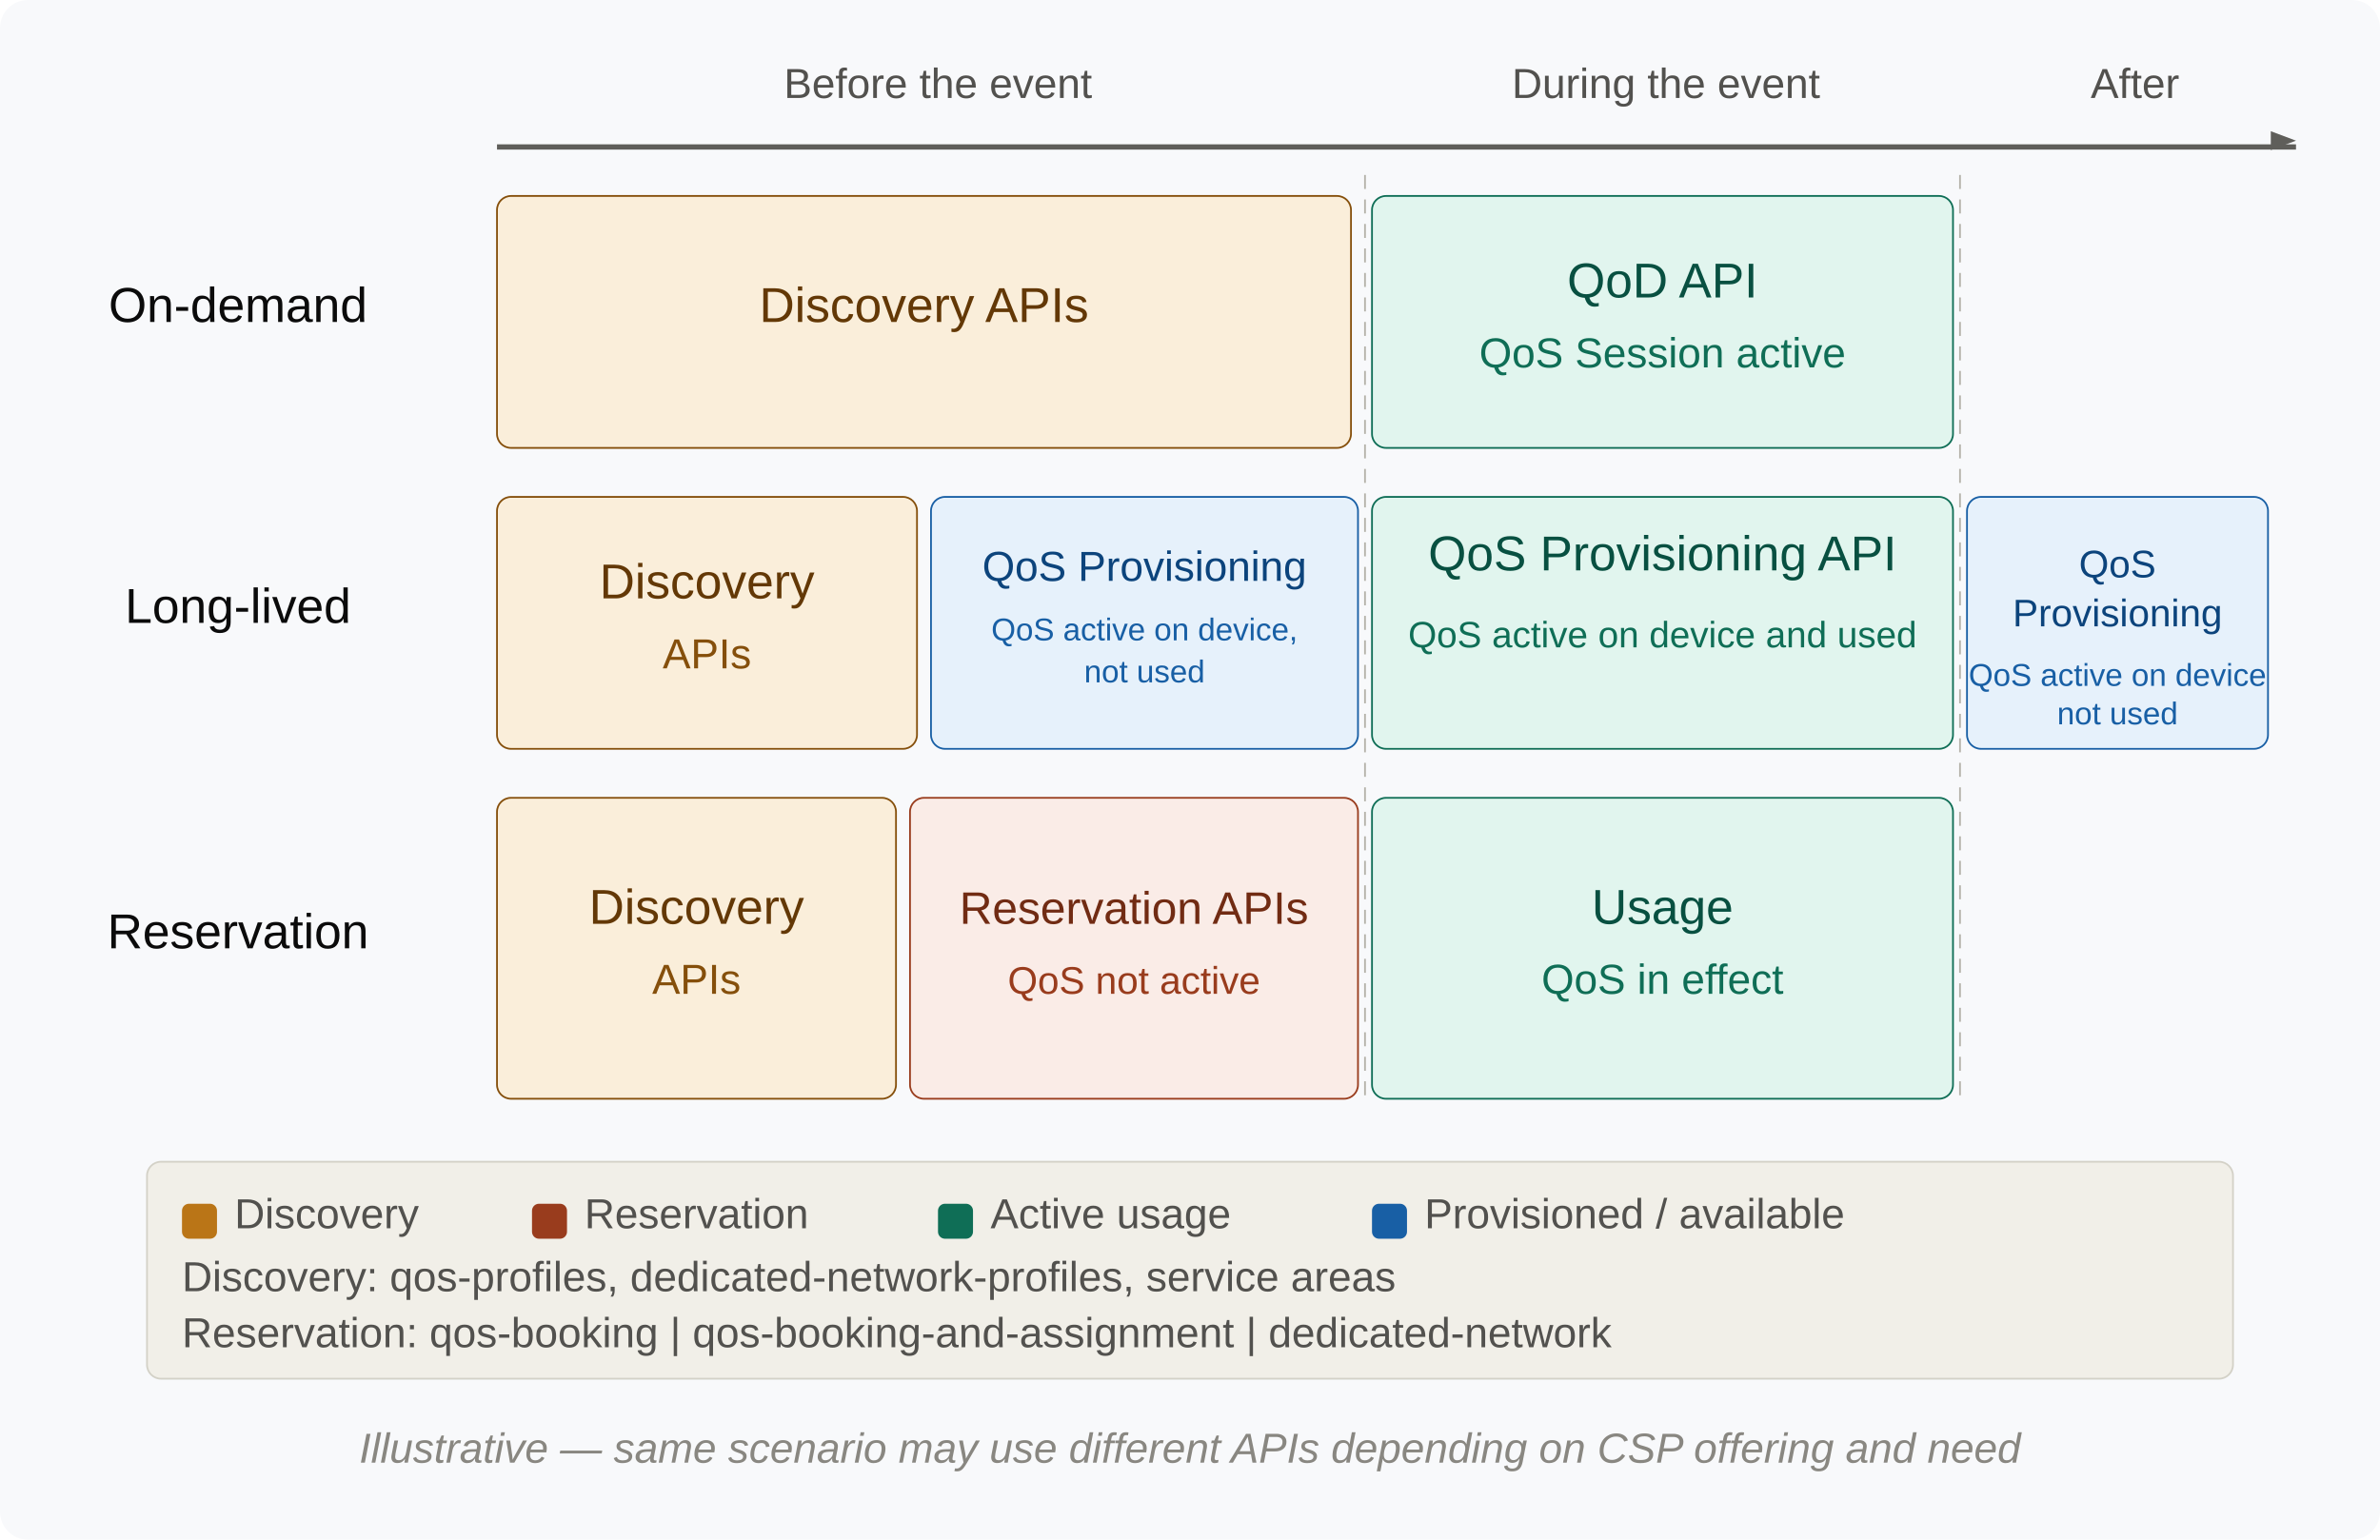
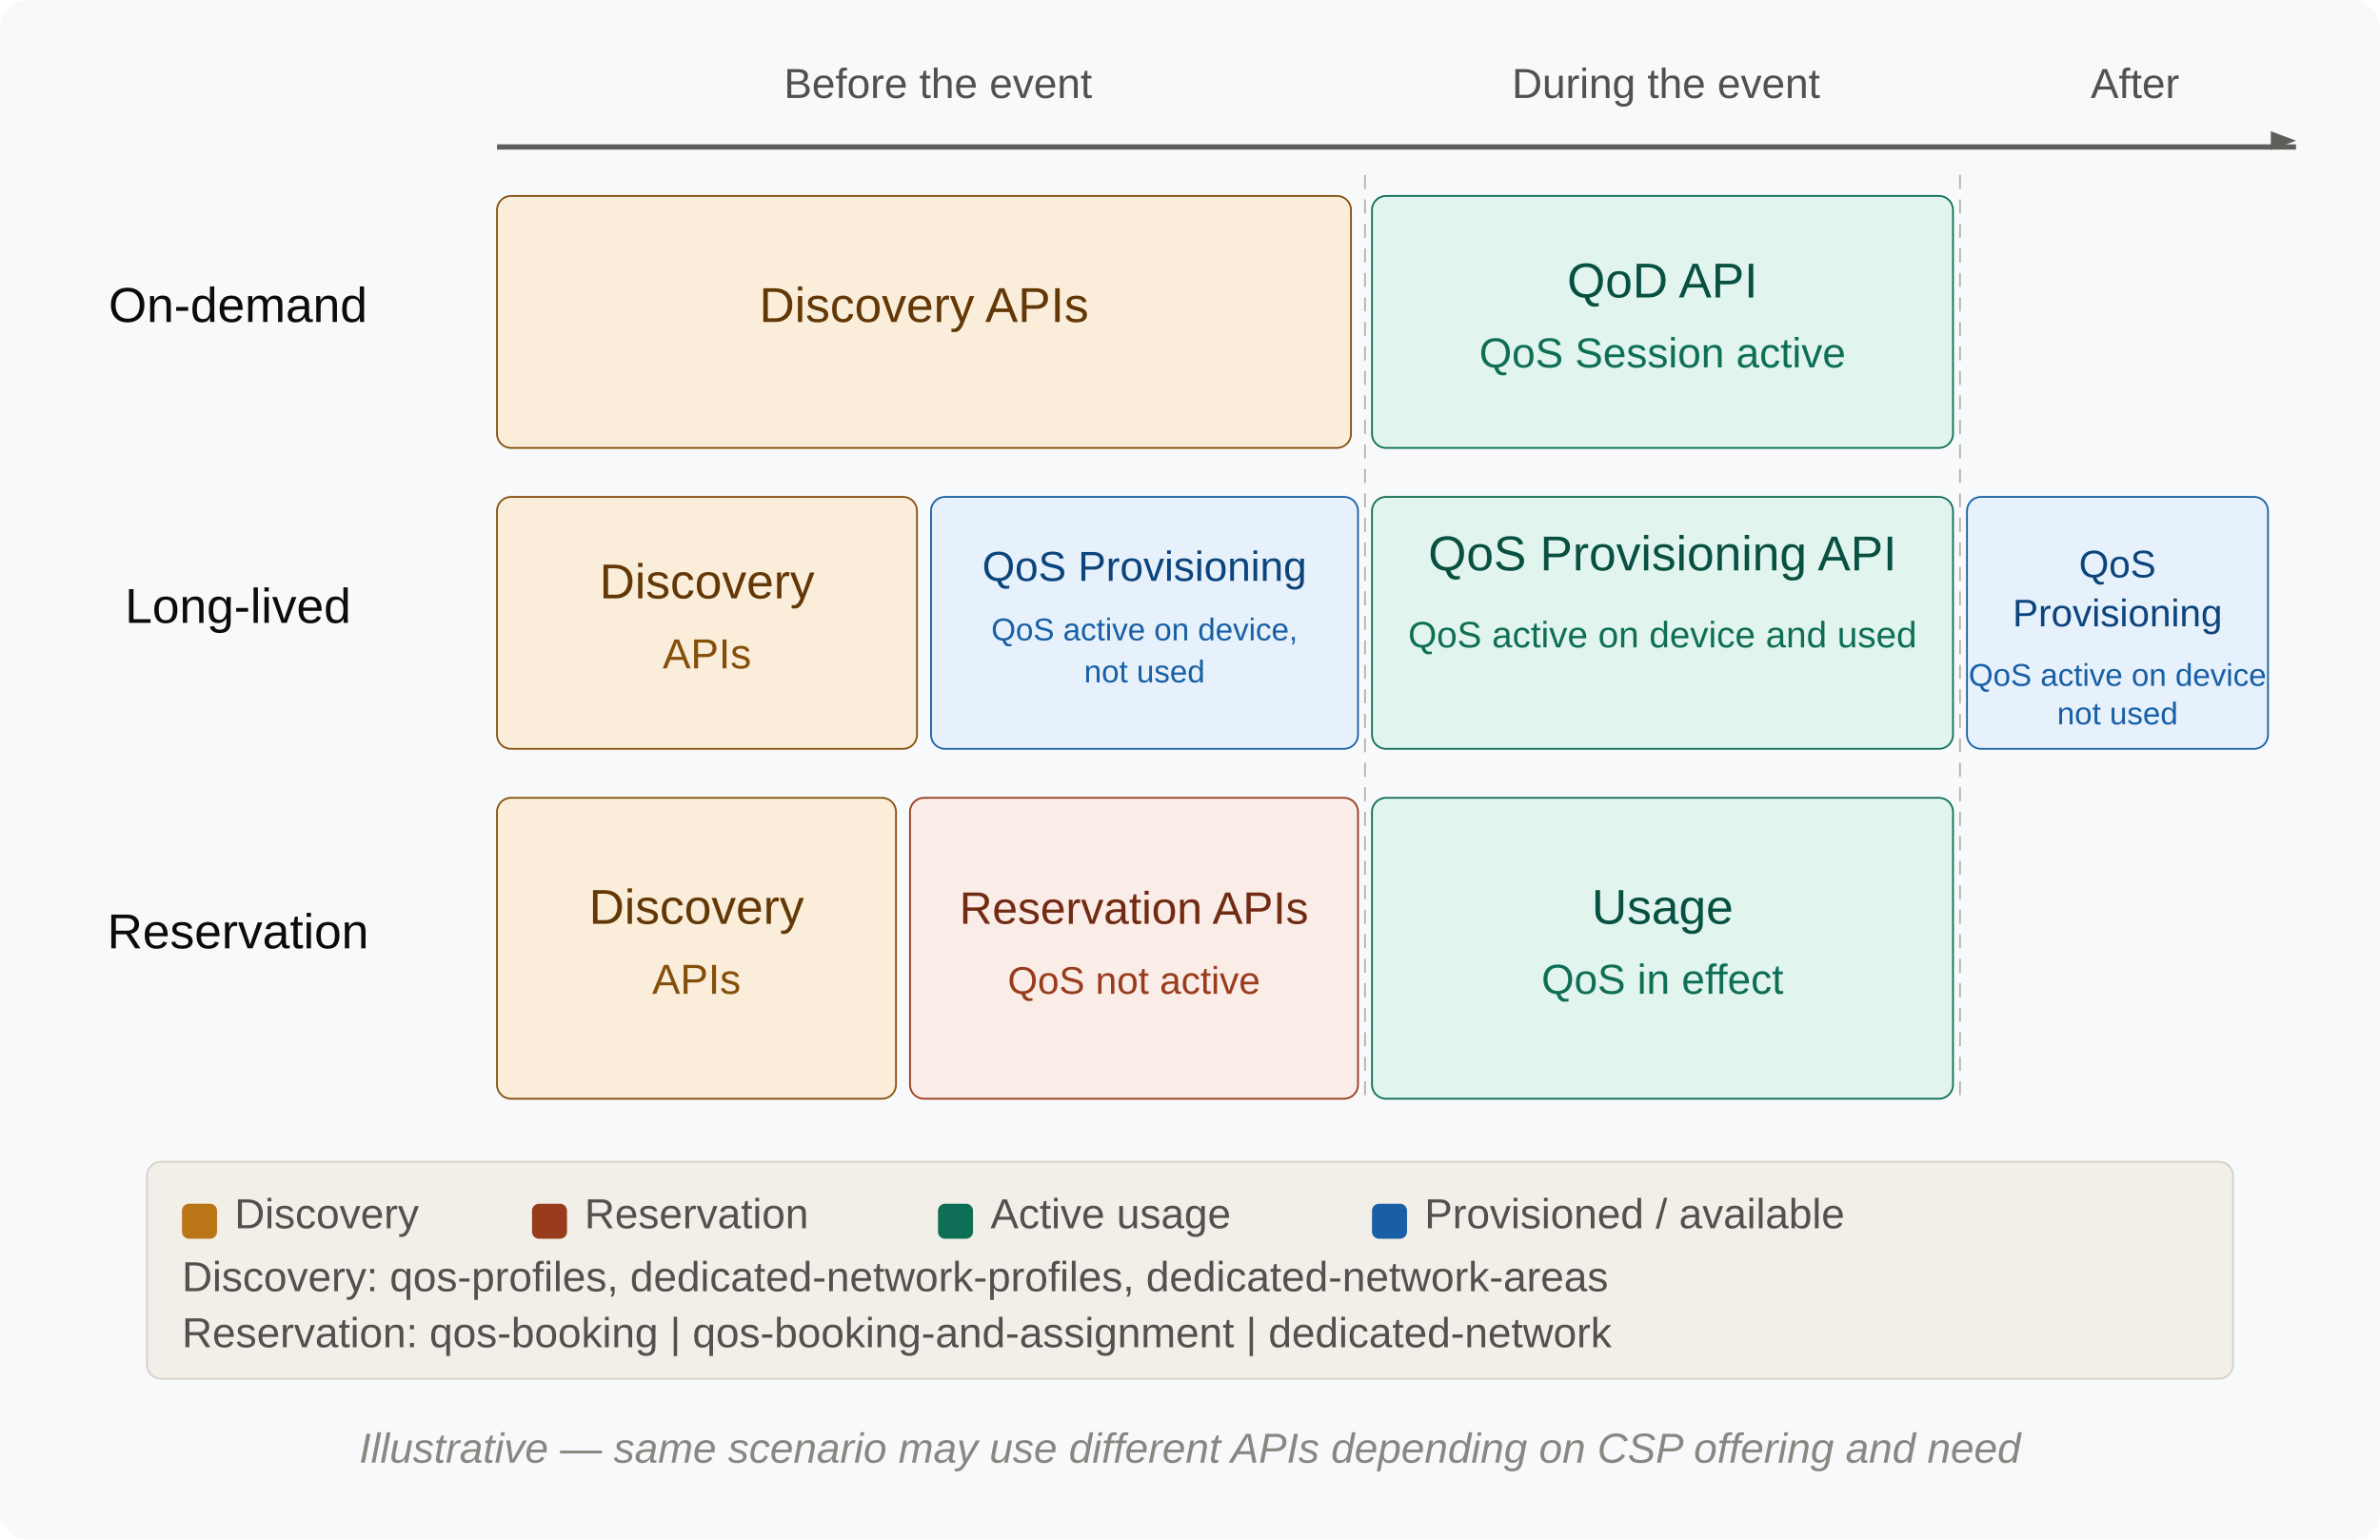
<svg xmlns="http://www.w3.org/2000/svg" viewBox="0 0 680 440" font-family="Segoe UI, Arial, sans-serif">
  <rect width="680" height="440" fill="#f8f9fb" rx="8" />
  <defs>
    <marker id="arrow" viewBox="0 0 10 10" refX="8" refY="5" markerWidth="6" markerHeight="6" orient="auto-start-reverse">
      <polygon points="0 0, 8 3, 0 6" fill="#5F5E5A" />
    </marker>
  </defs>
  <text x="268" y="28" text-anchor="middle" font-size="12" fill="#52514e">Before the event</text>
  <text x="476" y="28" text-anchor="middle" font-size="12" fill="#52514e">During the event</text>
  <text x="610" y="28" text-anchor="middle" font-size="12" fill="#52514e">After</text>
  <line x1="142" y1="42" x2="656" y2="42" stroke="#5F5E5A" stroke-width="1.5" marker-end="url(#arrow)" />
  <line x1="390" y1="50" x2="390" y2="316" stroke="#B4B2A9" stroke-width="0.5" stroke-dasharray="4,3" />
  <line x1="560" y1="50" x2="560" y2="316" stroke="#B4B2A9" stroke-width="0.5" stroke-dasharray="4,3" />
  <text x="68" y="92" text-anchor="middle" font-size="14" font-weight="500" fill="#0b0b0b">On-demand</text>
  <text x="68" y="178" text-anchor="middle" font-size="14" font-weight="500" fill="#0b0b0b">Long-lived</text>
  <text x="68" y="271" text-anchor="middle" font-size="14" font-weight="500" fill="#0b0b0b">Reservation</text>
  <rect x="142" y="56" width="244" height="72" rx="4" fill="#FAEEDA" stroke="#854F0B" stroke-width="0.5" />
  <text x="264" y="92" text-anchor="middle" font-size="14" font-weight="500" fill="#633806">Discovery APIs</text>
  <rect x="392" y="56" width="166" height="72" rx="4" fill="#E1F5EE" stroke="#0F6E56" stroke-width="0.5" />
  <text x="475" y="85" text-anchor="middle" font-size="14" font-weight="500" fill="#085041">QoD API</text>
  <text x="475" y="105" text-anchor="middle" font-size="12" fill="#0F6E56">QoS Session active</text>
  <rect x="142" y="142" width="120" height="72" rx="4" fill="#FAEEDA" stroke="#854F0B" stroke-width="0.5" />
  <text x="202" y="171" text-anchor="middle" font-size="14" font-weight="500" fill="#633806">Discovery</text>
  <text x="202" y="191" text-anchor="middle" font-size="12" fill="#854F0B">APIs</text>
  <rect x="266" y="142" width="122" height="72" rx="4" fill="#E6F1FB" stroke="#185FA5" stroke-width="0.5" />
  <text x="327" y="166" text-anchor="middle" font-size="12" font-weight="500" fill="#0C447C">QoS Provisioning</text>
  <text x="327" y="183" text-anchor="middle" font-size="9" fill="#185FA5">QoS active on device,</text>
  <text x="327" y="195" text-anchor="middle" font-size="9" fill="#185FA5">not used</text>
  <rect x="392" y="142" width="166" height="72" rx="4" fill="#E1F5EE" stroke="#0F6E56" stroke-width="0.5" />
  <text x="475" y="163" text-anchor="middle" font-size="14" font-weight="500" fill="#085041">QoS Provisioning API</text>
  <text x="475" y="185" text-anchor="middle" font-size="10.5" fill="#0F6E56">QoS active on device and used</text>
  <rect x="562" y="142" width="86" height="72" rx="4" fill="#E6F1FB" stroke="#185FA5" stroke-width="0.5" />
  <text x="605" y="165" text-anchor="middle" font-size="11" font-weight="500" fill="#0C447C">QoS</text>
  <text x="605" y="179" text-anchor="middle" font-size="11" font-weight="500" fill="#0C447C">Provisioning</text>
  <text x="605" y="196" text-anchor="middle" font-size="9" fill="#185FA5">QoS active on device</text>
  <text x="605" y="207" text-anchor="middle" font-size="9" fill="#185FA5">not used</text>
  <rect x="142" y="228" width="114" height="86" rx="4" fill="#FAEEDA" stroke="#854F0B" stroke-width="0.5" />
  <text x="199" y="264" text-anchor="middle" font-size="14" font-weight="500" fill="#633806">Discovery</text>
  <text x="199" y="284" text-anchor="middle" font-size="12" fill="#854F0B">APIs</text>
  <rect x="260" y="228" width="128" height="86" rx="4" fill="#FAECE7" stroke="#993C1D" stroke-width="0.5" />
  <text x="324" y="264" text-anchor="middle" font-size="13" font-weight="500" fill="#712B13">Reservation APIs</text>
  <text x="324" y="284" text-anchor="middle" font-size="11" fill="#993C1D">QoS not active</text>
  <rect x="392" y="228" width="166" height="86" rx="4" fill="#E1F5EE" stroke="#0F6E56" stroke-width="0.5" />
  <text x="475" y="264" text-anchor="middle" font-size="14" font-weight="500" fill="#085041">Usage</text>
  <text x="475" y="284" text-anchor="middle" font-size="12" fill="#0F6E56">QoS in effect</text>
  <rect x="42" y="332" width="596" height="62" rx="4" fill="#F1EFE8" stroke="#D3D1C7" stroke-width="0.5" />
  <rect x="52" y="344" width="10" height="10" rx="2" fill="#BA7517" />
  <text x="67" y="351" font-size="12" fill="#52514e">Discovery</text>
  <rect x="152" y="344" width="10" height="10" rx="2" fill="#993C1D" />
  <text x="167" y="351" font-size="12" fill="#52514e">Reservation</text>
  <rect x="268" y="344" width="10" height="10" rx="2" fill="#0F6E56" />
  <text x="283" y="351" font-size="12" fill="#52514e">Active usage</text>
  <rect x="392" y="344" width="10" height="10" rx="2" fill="#185FA5" />
  <text x="407" y="351" font-size="12" fill="#52514e">Provisioned / available</text>
-   <text x="52" y="369" font-size="12" fill="#52514e">Discovery: qos-profiles, dedicated-network-profiles, service areas</text>
+   <text x="52" y="369" font-size="12" fill="#52514e">Discovery: qos-profiles, dedicated-network-profiles, dedicated-network-areas</text>
  <text x="52" y="385" font-size="12" fill="#52514e">Reservation: qos-booking | qos-booking-and-assignment | dedicated-network</text>
  <text x="340" y="418" text-anchor="middle" font-size="12" fill="#898781" font-style="italic">Illustrative — same scenario may use different APIs depending on CSP offering and need</text>
</svg>
